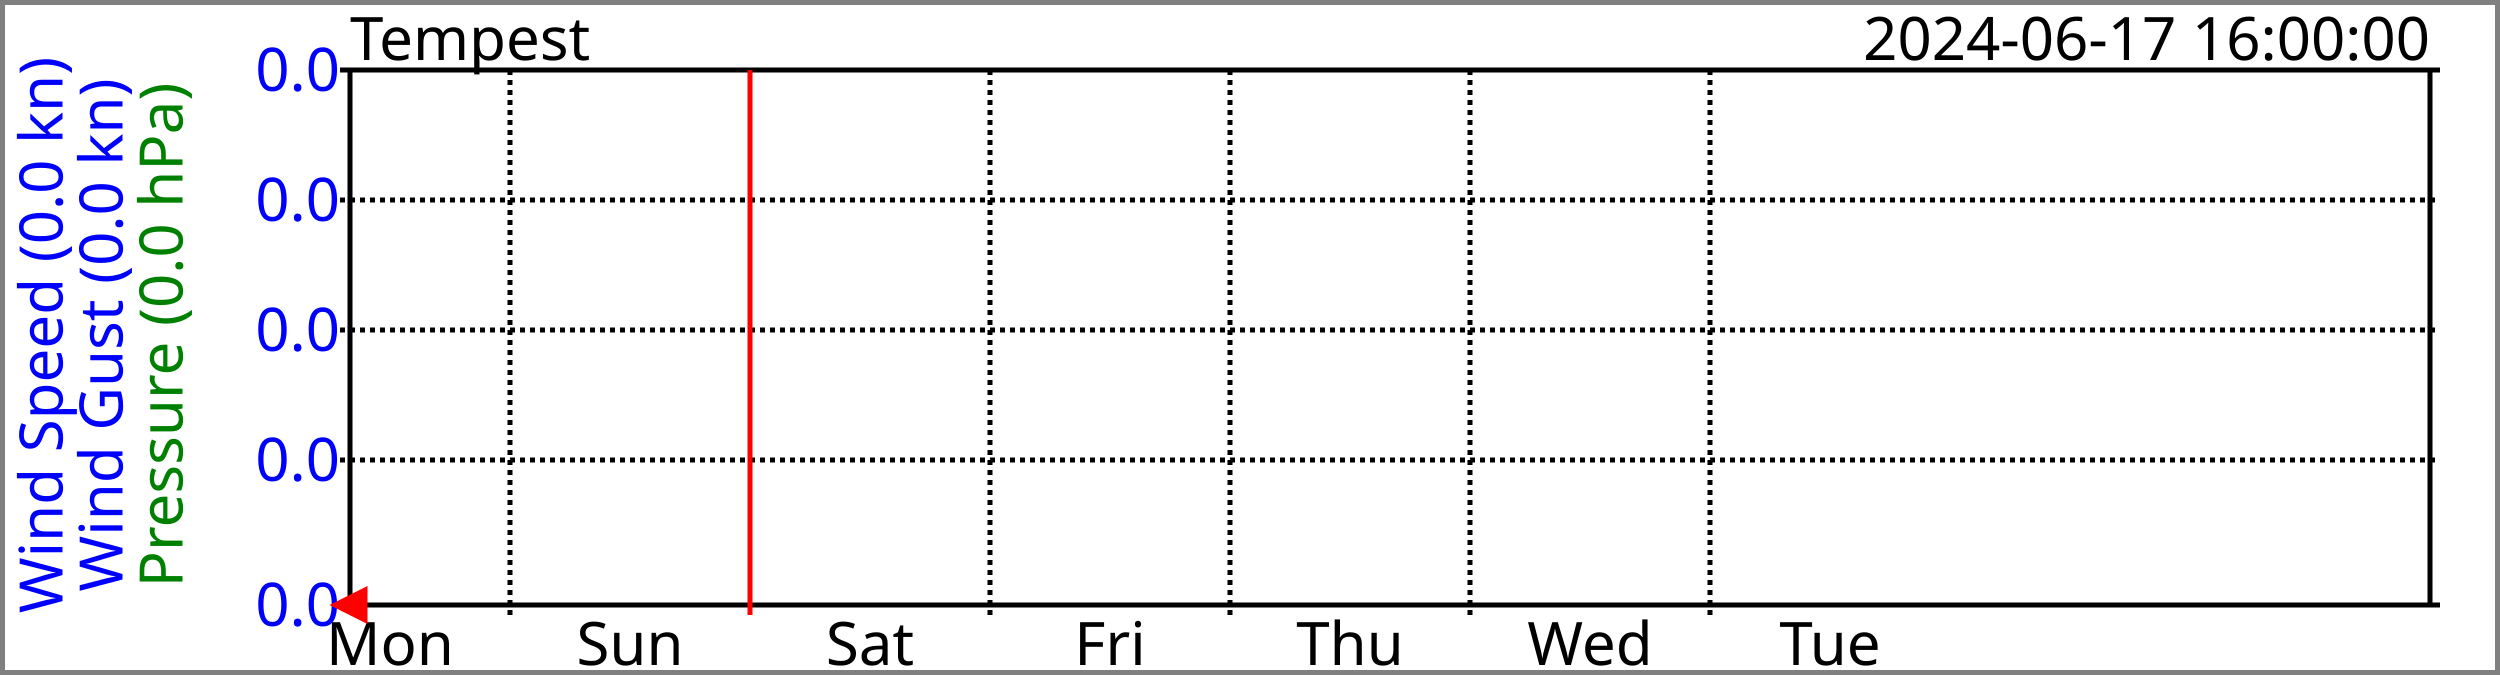
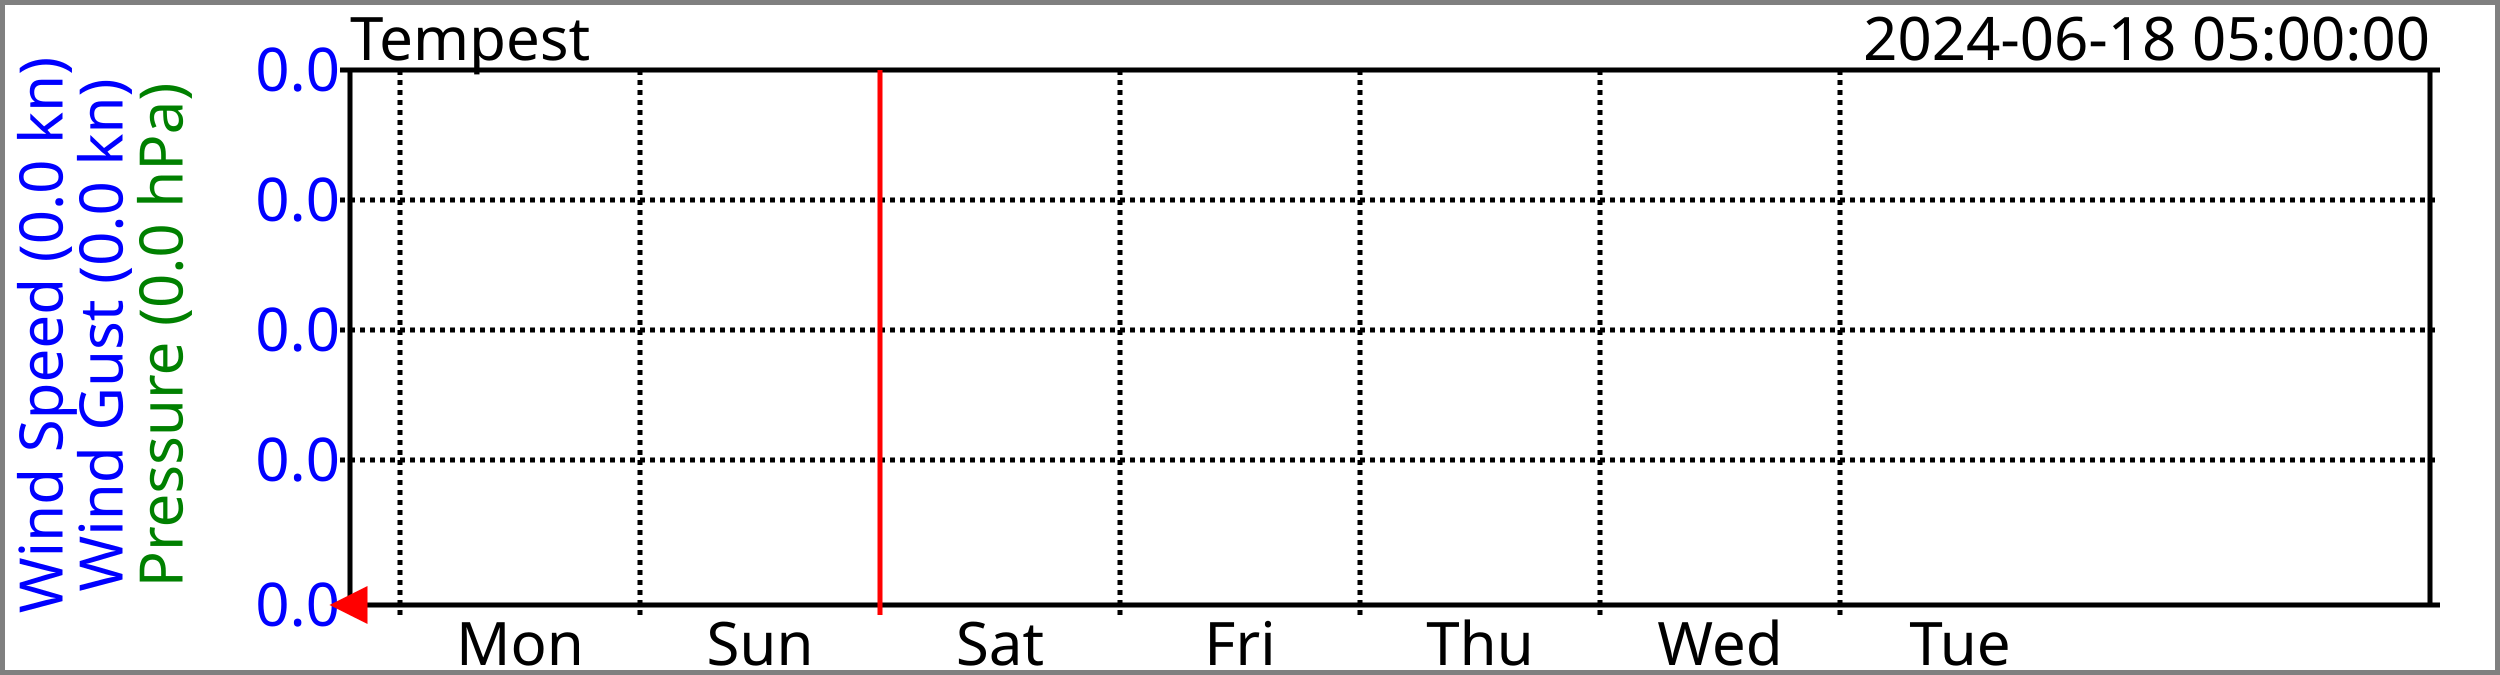
<svg xmlns="http://www.w3.org/2000/svg" width="500" height="135">
  <clipPath id="GraphRegion">
    <polygon points="70,14 486,14 486,121 70,121" />
  </clipPath>
  <style>
		text { font-family: sans-serif; font-size: 12px; fill: black; }
		line { stroke: black; }
		polygon { fill-opacity: 0.5; }
		.barometer-label { font-family: Georgia, serif; font-style: italic; font-size: 2147483647px; opacity: 0.5; clip-path: url(#GraphRegion); text-anchor: middle; dominant-baseline: middle; }
	</style>
  <rect style="fill-opacity:0;stroke:grey;stroke-width:2" width="500" height="135" />
  <text x="70" y="12">Tempest</text>
-   <text style="text-anchor:end" x="486" y="12">2024-06-17 16:00:00</text>
+   <text style="text-anchor:end" x="486" y="12">2024-06-18 05:00:00</text>
  <text style="fill:blue;text-anchor:middle" x="12" y="50%" transform="rotate(270 12,67)">Wind Speed (0.0 kn)</text>
  <text style="fill:blue;text-anchor:middle" x="24" y="50%" transform="rotate(270 24,67)">Wind Gust (0.0 kn)</text>
  <text style="fill:green;text-anchor:middle" x="36" y="50%" transform="rotate(270 36,67)">Pressure (0.0 hPa)</text>
  <line x1="68" y1="14" x2="488" y2="14" />
  <text style="fill:blue;text-anchor:end;dominant-baseline:middle" x="68" y="14">0.0</text>
  <line style="stroke-dasharray:1" x1="68" y1="40" x2="488" y2="40" />
  <text style="fill:blue;text-anchor:end;dominant-baseline:middle" x="68" y="40">0.0</text>
  <line style="stroke-dasharray:1" x1="68" y1="66" x2="488" y2="66" />
  <text style="fill:blue;text-anchor:end;dominant-baseline:middle" x="68" y="66">0.0</text>
  <line style="stroke-dasharray:1" x1="68" y1="92" x2="488" y2="92" />
  <text style="fill:blue;text-anchor:end;dominant-baseline:middle" x="68" y="92">0.0</text>
  <line x1="68" y1="121" x2="488" y2="121" />
  <text style="fill:blue;text-anchor:end;dominant-baseline:middle" x="68" y="121">0.0</text>
  <line x1="70" y1="14" x2="70" y2="121" />
-   <text style="text-anchor:middle" x="78" y="133">Mon</text>
-   <line style="stroke-dasharray:1" x1="102" y1="14" x2="102" y2="123" />
-   <text style="text-anchor:middle" x="126" y="133">Sun</text>
-   <line style="stroke:red" x1="150" y1="14" x2="150" y2="123" />
-   <text style="text-anchor:middle" x="174" y="133">Sat</text>
-   <line style="stroke-dasharray:1" x1="198" y1="14" x2="198" y2="123" />
-   <text style="text-anchor:middle" x="222" y="133">Fri</text>
-   <line style="stroke-dasharray:1" x1="246" y1="14" x2="246" y2="123" />
-   <text style="text-anchor:middle" x="270" y="133">Thu</text>
-   <line style="stroke-dasharray:1" x1="294" y1="14" x2="294" y2="123" />
-   <text style="text-anchor:middle" x="318" y="133">Wed</text>
-   <line style="stroke-dasharray:1" x1="342" y1="14" x2="342" y2="123" />
-   <text style="text-anchor:middle" x="366" y="133">Tue</text>
+   <line style="stroke-dasharray:1" x1="80" y1="14" x2="80" y2="123" />
+   <text style="text-anchor:middle" x="104" y="133">Mon</text>
+   <line style="stroke-dasharray:1" x1="128" y1="14" x2="128" y2="123" />
+   <text style="text-anchor:middle" x="152" y="133">Sun</text>
+   <line style="stroke:red" x1="176" y1="14" x2="176" y2="123" />
+   <text style="text-anchor:middle" x="200" y="133">Sat</text>
+   <line style="stroke-dasharray:1" x1="224" y1="14" x2="224" y2="123" />
+   <text style="text-anchor:middle" x="248" y="133">Fri</text>
+   <line style="stroke-dasharray:1" x1="272" y1="14" x2="272" y2="123" />
+   <text style="text-anchor:middle" x="296" y="133">Thu</text>
+   <line style="stroke-dasharray:1" x1="320" y1="14" x2="320" y2="123" />
+   <text style="text-anchor:middle" x="344" y="133">Wed</text>
+   <line style="stroke-dasharray:1" x1="368" y1="14" x2="368" y2="123" />
+   <text style="text-anchor:middle" x="392" y="133">Tue</text>
  <line x1="486" y1="14" x2="486" y2="121" />
  <polygon style="fill:red;stroke:red;fill-opacity:1;" points="67,121 73,118 73,124" />
-   <polyline style="fill:none;stroke:blue;clip-path:url(#GraphRegion)" points="71,0 72,0 73,0 74,0 75,0 76,0 77,0 78,0 79,0 80,0 81,0 82,0 83,0 84,0 85,0 86,0 87,0 88,0 89,0 90,0 91,0 92,0 93,0 94,0 95,0 96,0 97,0 98,0 99,0 100,0 101,0 102,0 103,0 104,0 105,0 106,0 107,0 108,0 109,0 110,0 111,0 112,0 113,0 114,0 115,0 116,0 117,0 118,0 119,0 120,0 121,0 122,0 123,0 124,0 125,0 126,0 127,0 128,0 129,0 130,0 131,0 132,0 133,0 134,0 135,0 136,0 137,0 138,0 139,0 140,0 141,0 142,0 143,0 144,0 145,0 146,0 147,0 148,0 149,0 150,0 151,0 152,0 153,0 154,0 155,0 156,0 157,0 158,0 159,0 160,0 161,0 162,0 163,0 164,0 165,0 166,0 167,0 168,0 169,0 170,0 171,0 172,0 173,0 174,0 175,0 176,0 177,0 178,0 179,0 180,0 181,0 182,0 183,0 184,0 185,0 186,0 187,0 188,0 189,0 190,0 191,0 192,0 193,0 194,0 195,0 196,0 197,0 198,0 199,0 200,0 201,0 202,0 203,0 204,0 205,0 206,0 207,0 208,0 209,0 210,0 211,0 212,0 213,0 214,0 215,0 216,0 217,0 218,0 219,0 220,0 221,0 222,0 223,0 224,0 225,0 226,0 227,0 228,0 229,0 230,0 231,0 232,0 233,0 234,0 235,0 236,0 237,0 238,0 239,0 240,0 241,0 242,0 243,0 244,0 245,0 246,0 247,0 248,0 249,0 250,0 251,0 252,0 253,0 254,0 255,0 256,0 257,0 258,0 259,0 260,0 261,0 262,0 263,0 264,0 265,0 266,0 267,0 268,0 269,0 270,0 271,0 272,0 273,0 274,0 275,0 276,0 277,0 278,0 279,0 280,0 281,0 282,0 283,0 284,0 285,0 286,0 287,0 288,0 289,0 290,0 291,0 292,0 293,0 294,0 295,0 296,0 297,0 298,0 299,0 300,0 301,0 302,0 303,0 304,0 305,0 306,0 307,0 308,0 309,0 310,0 311,0 312,0 313,0 314,0 315,0 316,0 317,0 318,0 319,0 320,0 321,0 322,0 323,0 324,0 325,0 326,0 327,0 328,0 329,0 330,0 331,0 332,0 333,0 334,0 335,0 336,0 337,0 338,0 339,0 340,0 341,0 342,0 343,0 344,0 345,0 346,0 347,0 348,0 349,0 350,0 351,0 352,0 353,0 354,0 355,0 356,0 357,0 358,0 359,0 360,0 361,0 362,0 363,0 364,0 365,0 366,0 367,0 368,0 369,0 370,0 371,0 372,0 373,0 " />
+   <polyline style="fill:none;stroke:blue;clip-path:url(#GraphRegion)" points="71,0 72,0 73,0 74,0 75,0 76,0 77,0 78,0 79,0 80,0 81,0 82,0 83,2147483647 84,2147483647 85,2147483647 86,2147483647 87,2147483647 88,2147483647 89,2147483647 90,2147483647 91,2147483647 92,2147483647 93,2147483647 94,2147483647 95,2147483647 96,2147483647 97,2147483647 98,2147483647 99,2147483647 100,2147483647 101,2147483647 102,2147483647 103,2147483647 104,2147483647 105,2147483647 106,2147483647 107,2147483647 108,2147483647 109,2147483647 110,2147483647 111,2147483647 112,2147483647 113,2147483647 114,2147483647 115,2147483647 116,2147483647 117,2147483647 118,2147483647 119,2147483647 120,2147483647 121,2147483647 122,2147483647 123,2147483647 124,2147483647 125,2147483647 126,2147483647 127,2147483647 128,2147483647 129,2147483647 130,2147483647 131,2147483647 132,2147483647 133,2147483647 134,2147483647 135,2147483647 136,2147483647 137,2147483647 138,2147483647 139,2147483647 140,2147483647 141,2147483647 142,2147483647 143,2147483647 144,2147483647 145,2147483647 146,2147483647 147,2147483647 148,2147483647 149,2147483647 150,2147483647 151,2147483647 152,2147483647 153,2147483647 154,2147483647 155,2147483647 156,2147483647 157,2147483647 158,2147483647 159,2147483647 160,2147483647 161,2147483647 162,2147483647 163,2147483647 164,2147483647 165,2147483647 166,2147483647 167,2147483647 168,2147483647 169,2147483647 170,2147483647 171,2147483647 172,2147483647 173,2147483647 174,2147483647 175,2147483647 176,2147483647 177,2147483647 178,2147483647 179,2147483647 180,2147483647 181,2147483647 182,2147483647 183,2147483647 184,2147483647 185,2147483647 186,2147483647 187,2147483647 188,2147483647 189,2147483647 190,2147483647 191,2147483647 192,2147483647 193,2147483647 194,2147483647 195,2147483647 196,2147483647 197,2147483647 198,2147483647 199,2147483647 200,2147483647 201,2147483647 202,2147483647 203,2147483647 204,2147483647 205,2147483647 206,2147483647 207,2147483647 208,2147483647 209,2147483647 210,2147483647 211,2147483647 212,2147483647 213,2147483647 214,2147483647 215,2147483647 216,2147483647 217,2147483647 218,2147483647 219,2147483647 220,2147483647 221,2147483647 222,2147483647 223,2147483647 224,2147483647 225,2147483647 226,2147483647 227,2147483647 228,2147483647 229,2147483647 230,2147483647 231,2147483647 232,2147483647 233,2147483647 234,2147483647 235,2147483647 236,2147483647 237,2147483647 238,2147483647 239,2147483647 240,2147483647 241,2147483647 242,2147483647 243,2147483647 244,2147483647 245,2147483647 246,2147483647 247,2147483647 248,2147483647 249,2147483647 250,2147483647 251,2147483647 252,2147483647 253,2147483647 254,2147483647 255,2147483647 256,2147483647 257,2147483647 258,2147483647 259,2147483647 260,2147483647 261,2147483647 262,2147483647 263,2147483647 264,2147483647 265,2147483647 266,2147483647 267,2147483647 268,2147483647 269,2147483647 270,2147483647 271,2147483647 272,2147483647 273,2147483647 274,2147483647 275,2147483647 276,2147483647 277,2147483647 278,2147483647 279,2147483647 280,2147483647 281,2147483647 282,2147483647 283,2147483647 284,2147483647 285,2147483647 286,2147483647 287,2147483647 288,2147483647 289,2147483647 290,2147483647 291,2147483647 292,2147483647 293,2147483647 294,2147483647 295,2147483647 296,2147483647 297,2147483647 298,2147483647 299,2147483647 300,2147483647 301,2147483647 302,2147483647 303,2147483647 304,2147483647 305,2147483647 306,2147483647 307,2147483647 308,2147483647 309,2147483647 310,2147483647 311,2147483647 312,2147483647 313,2147483647 314,2147483647 315,2147483647 316,2147483647 317,2147483647 318,2147483647 319,2147483647 320,2147483647 321,2147483647 322,2147483647 323,2147483647 324,2147483647 325,2147483647 326,2147483647 327,2147483647 328,2147483647 329,2147483647 330,2147483647 331,2147483647 332,2147483647 333,2147483647 334,2147483647 335,2147483647 336,2147483647 337,2147483647 338,2147483647 339,2147483647 340,2147483647 341,2147483647 342,2147483647 343,2147483647 344,2147483647 345,2147483647 346,2147483647 347,2147483647 348,2147483647 349,2147483647 350,2147483647 351,2147483647 352,2147483647 353,2147483647 354,2147483647 355,2147483647 356,2147483647 357,2147483647 358,2147483647 359,2147483647 360,2147483647 361,2147483647 362,2147483647 363,2147483647 364,2147483647 365,2147483647 366,2147483647 367,2147483647 368,2147483647 369,2147483647 370,2147483647 371,2147483647 372,2147483647 373,2147483647 374,2147483647 375,2147483647 376,2147483647 377,2147483647 378,2147483647 379,2147483647 380,2147483647 381,2147483647 382,2147483647 383,2147483647 384,2147483647 385,2147483647 386,2147483647 387,2147483647 388,2147483647 389,2147483647 390,2147483647 391,2147483647 392,2147483647 393,2147483647 394,2147483647 395,2147483647 396,2147483647 397,2147483647 398,2147483647 399,2147483647 " />
</svg>
